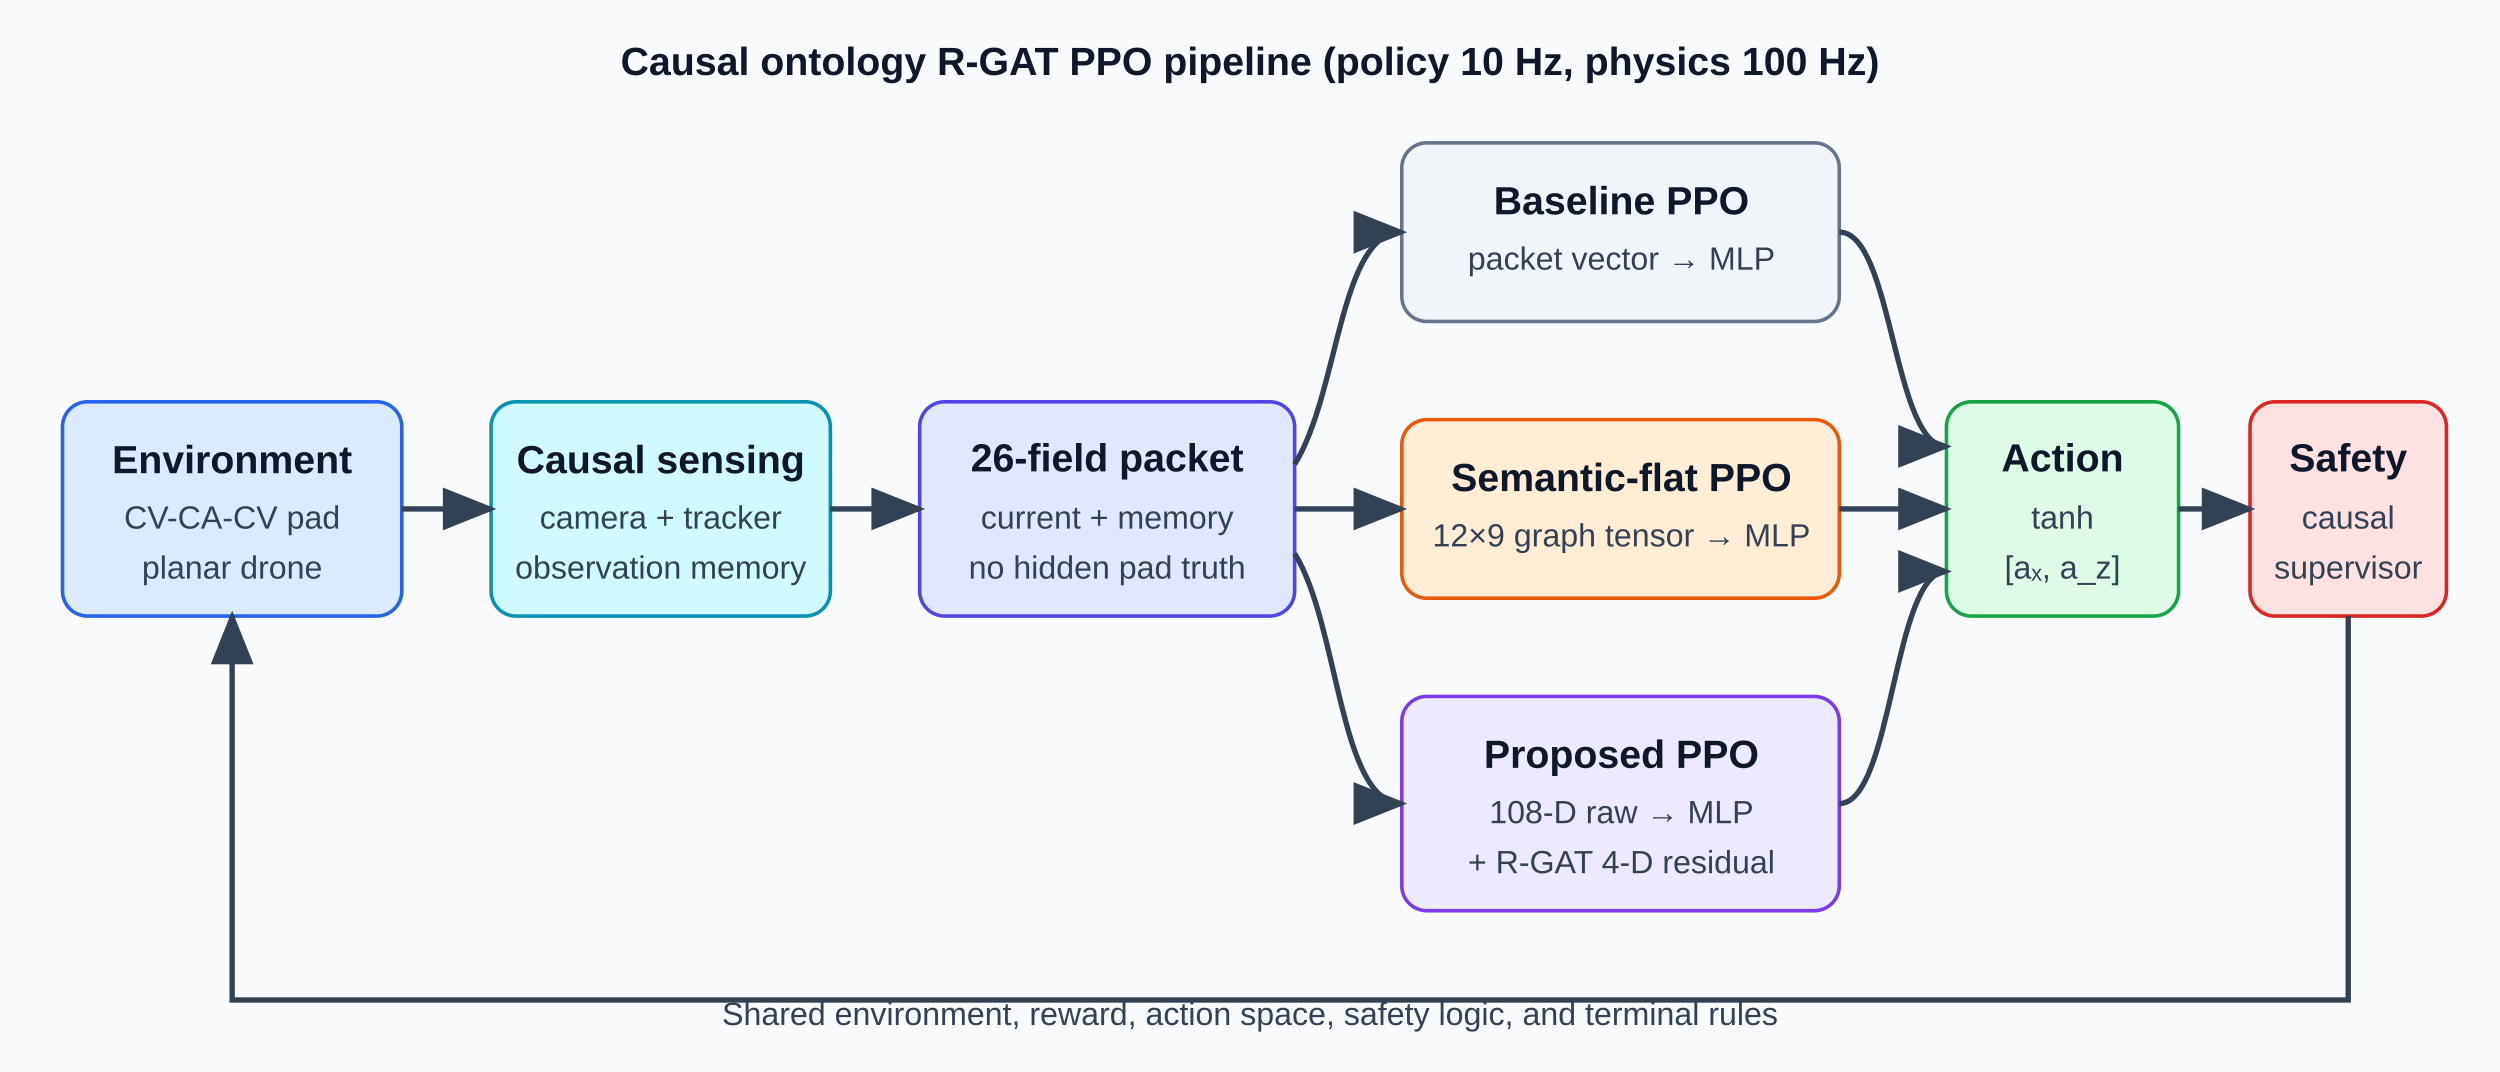
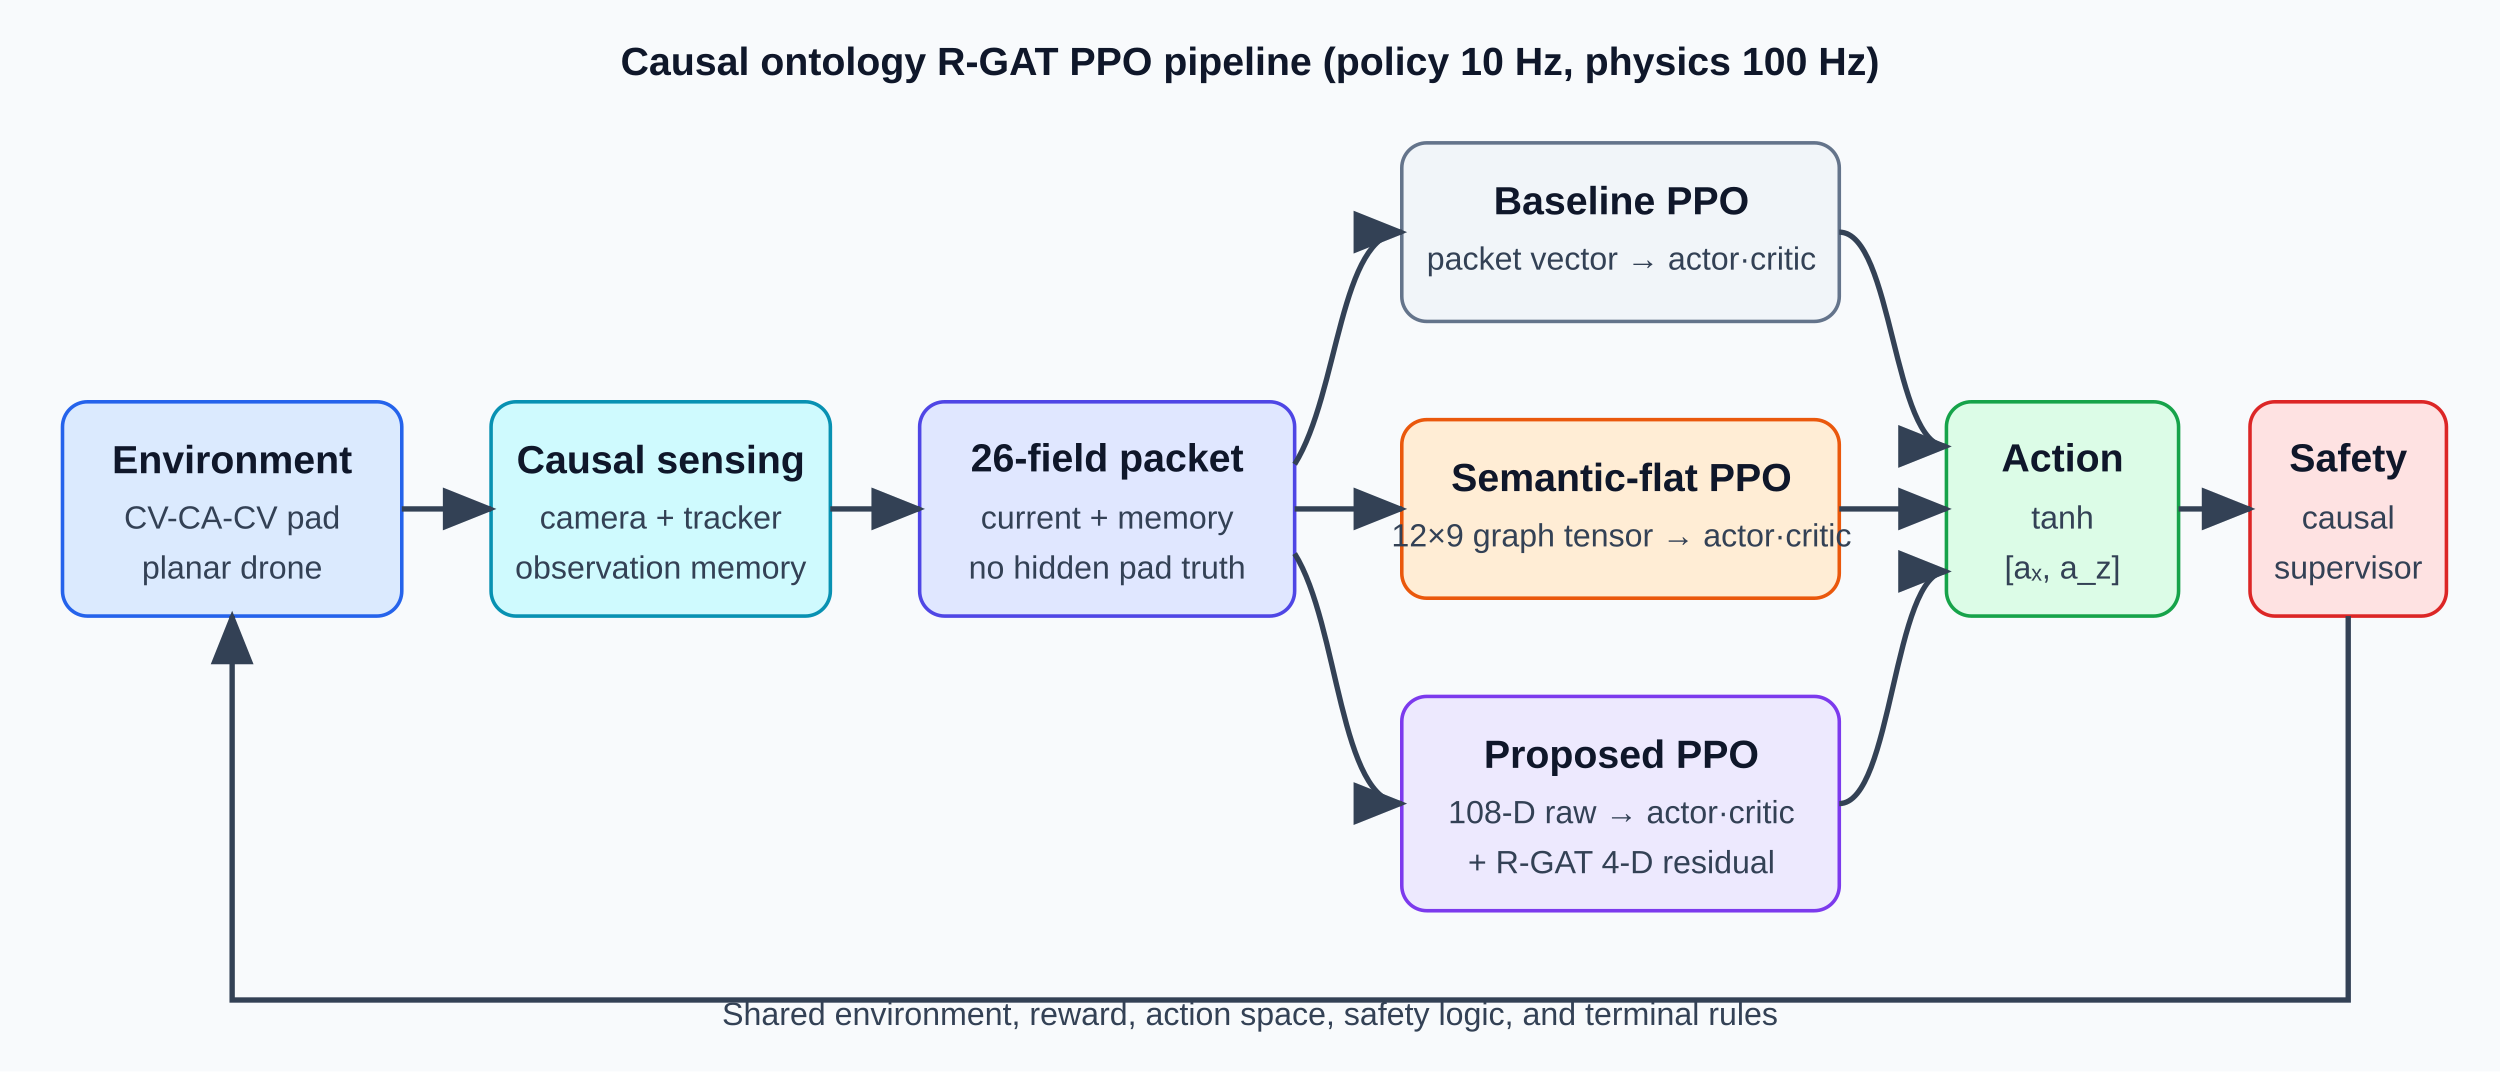
<svg xmlns="http://www.w3.org/2000/svg" width="1400" height="600" viewBox="0 0 1400 600">
  <defs>
    <marker id="arrow" markerWidth="10" markerHeight="8" refX="9" refY="4" orient="auto">
      <path d="M0,0 L10,4 L0,8 Z" fill="#334155" />
    </marker>
    <style>
      .box{rx:14;stroke-width:2}.t{font:600 22px Arial,sans-serif;fill:#0f172a}.s{font:18px Arial,sans-serif;fill:#334155}.a{stroke:#334155;stroke-width:3;fill:none;marker-end:url(#arrow)}
    </style>
  </defs>
  <rect width="1400" height="600" fill="#f8fafc" />
  <text x="700" y="42" text-anchor="middle" class="t" font-size="28">Causal ontology R-GAT PPO pipeline (policy 10 Hz, physics 100 Hz)</text>
  <rect x="35" y="225" width="190" height="120" class="box" fill="#dbeafe" stroke="#2563eb" />
  <text x="130" y="265" text-anchor="middle" class="t">Environment</text>
  <text x="130" y="296" text-anchor="middle" class="s">CV-CA-CV pad</text>
  <text x="130" y="324" text-anchor="middle" class="s">planar drone</text>
  <rect x="275" y="225" width="190" height="120" class="box" fill="#cffafe" stroke="#0891b2" />
  <text x="370" y="265" text-anchor="middle" class="t">Causal sensing</text>
  <text x="370" y="296" text-anchor="middle" class="s">camera + tracker</text>
  <text x="370" y="324" text-anchor="middle" class="s">observation memory</text>
  <rect x="515" y="225" width="210" height="120" class="box" fill="#e0e7ff" stroke="#4f46e5" />
  <text x="620" y="264" text-anchor="middle" class="t">26-field packet</text>
  <text x="620" y="296" text-anchor="middle" class="s">current + memory</text>
  <text x="620" y="324" text-anchor="middle" class="s">no hidden pad truth</text>
  <rect x="785" y="80" width="245" height="100" class="box" fill="#f1f5f9" stroke="#64748b" />
  <text x="908" y="120" text-anchor="middle" class="t">Baseline PPO</text>
-   <text x="908" y="151" text-anchor="middle" class="s">packet vector → MLP</text>
+   <text x="908" y="151" text-anchor="middle" class="s">packet vector → actor·critic</text>
  <rect x="785" y="235" width="245" height="100" class="box" fill="#ffedd5" stroke="#ea580c" />
  <text x="908" y="275" text-anchor="middle" class="t">Semantic-flat PPO</text>
-   <text x="908" y="306" text-anchor="middle" class="s">12×9 graph tensor → MLP</text>
+   <text x="908" y="306" text-anchor="middle" class="s">12×9 graph tensor → actor·critic</text>
  <rect x="785" y="390" width="245" height="120" class="box" fill="#ede9fe" stroke="#7c3aed" />
  <text x="908" y="430" text-anchor="middle" class="t">Proposed PPO</text>
-   <text x="908" y="461" text-anchor="middle" class="s">108-D raw → MLP</text>
+   <text x="908" y="461" text-anchor="middle" class="s">108-D raw → actor·critic</text>
  <text x="908" y="489" text-anchor="middle" class="s">+ R-GAT 4-D residual</text>
  <rect x="1090" y="225" width="130" height="120" class="box" fill="#dcfce7" stroke="#16a34a" />
  <text x="1155" y="264" text-anchor="middle" class="t">Action</text>
  <text x="1155" y="296" text-anchor="middle" class="s">tanh</text>
  <text x="1155" y="324" text-anchor="middle" class="s">[aₓ, a_z]</text>
  <rect x="1260" y="225" width="110" height="120" class="box" fill="#fee2e2" stroke="#dc2626" />
  <text x="1315" y="264" text-anchor="middle" class="t">Safety</text>
  <text x="1315" y="296" text-anchor="middle" class="s">causal</text>
  <text x="1315" y="324" text-anchor="middle" class="s">supervisor</text>
  <path class="a" d="M225 285 H275" />
  <path class="a" d="M465 285 H515" />
  <path class="a" d="M725 260 C750 220 750 130 785 130" />
  <path class="a" d="M725 285 H785" />
  <path class="a" d="M725 310 C750 350 750 450 785 450" />
  <path class="a" d="M1030 130 C1060 130 1060 250 1090 250" />
  <path class="a" d="M1030 285 H1090" />
  <path class="a" d="M1030 450 C1060 450 1060 320 1090 320" />
  <path class="a" d="M1220 285 H1260" />
  <path class="a" d="M1315 345 V560 H130 V345" />
  <text x="700" y="574" text-anchor="middle" class="s">Shared environment, reward, action space, safety logic, and terminal rules</text>
</svg>
